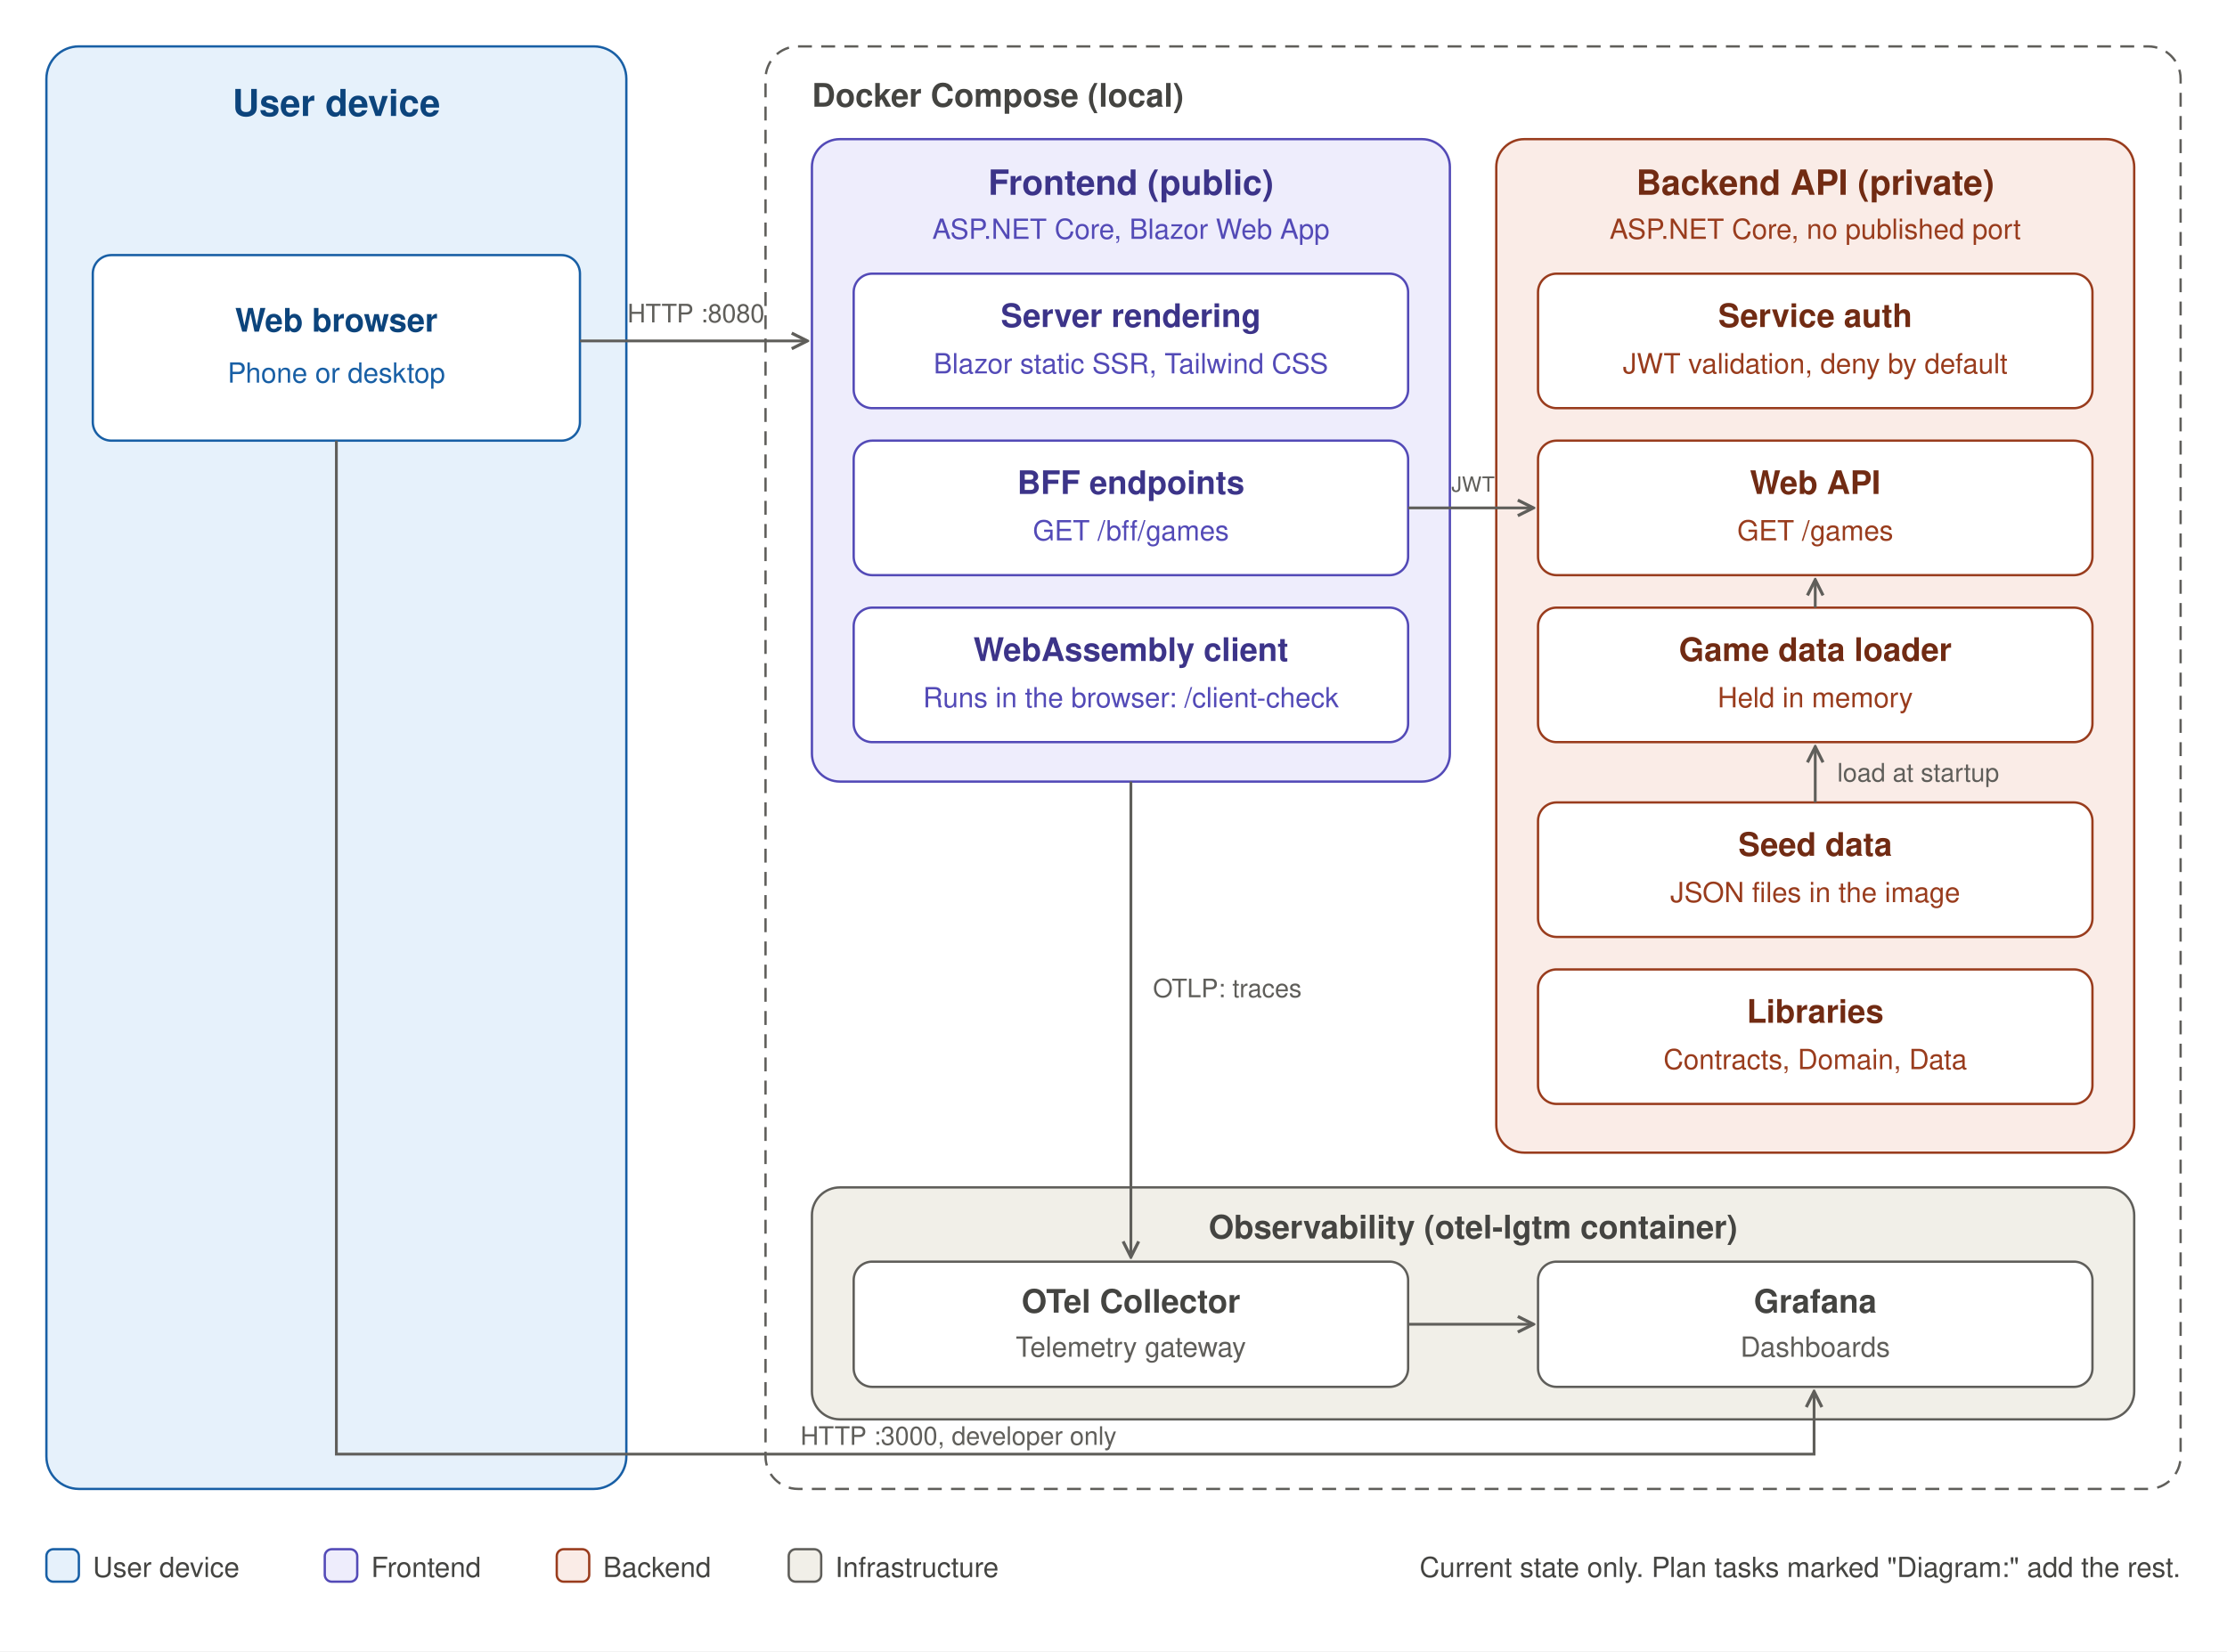
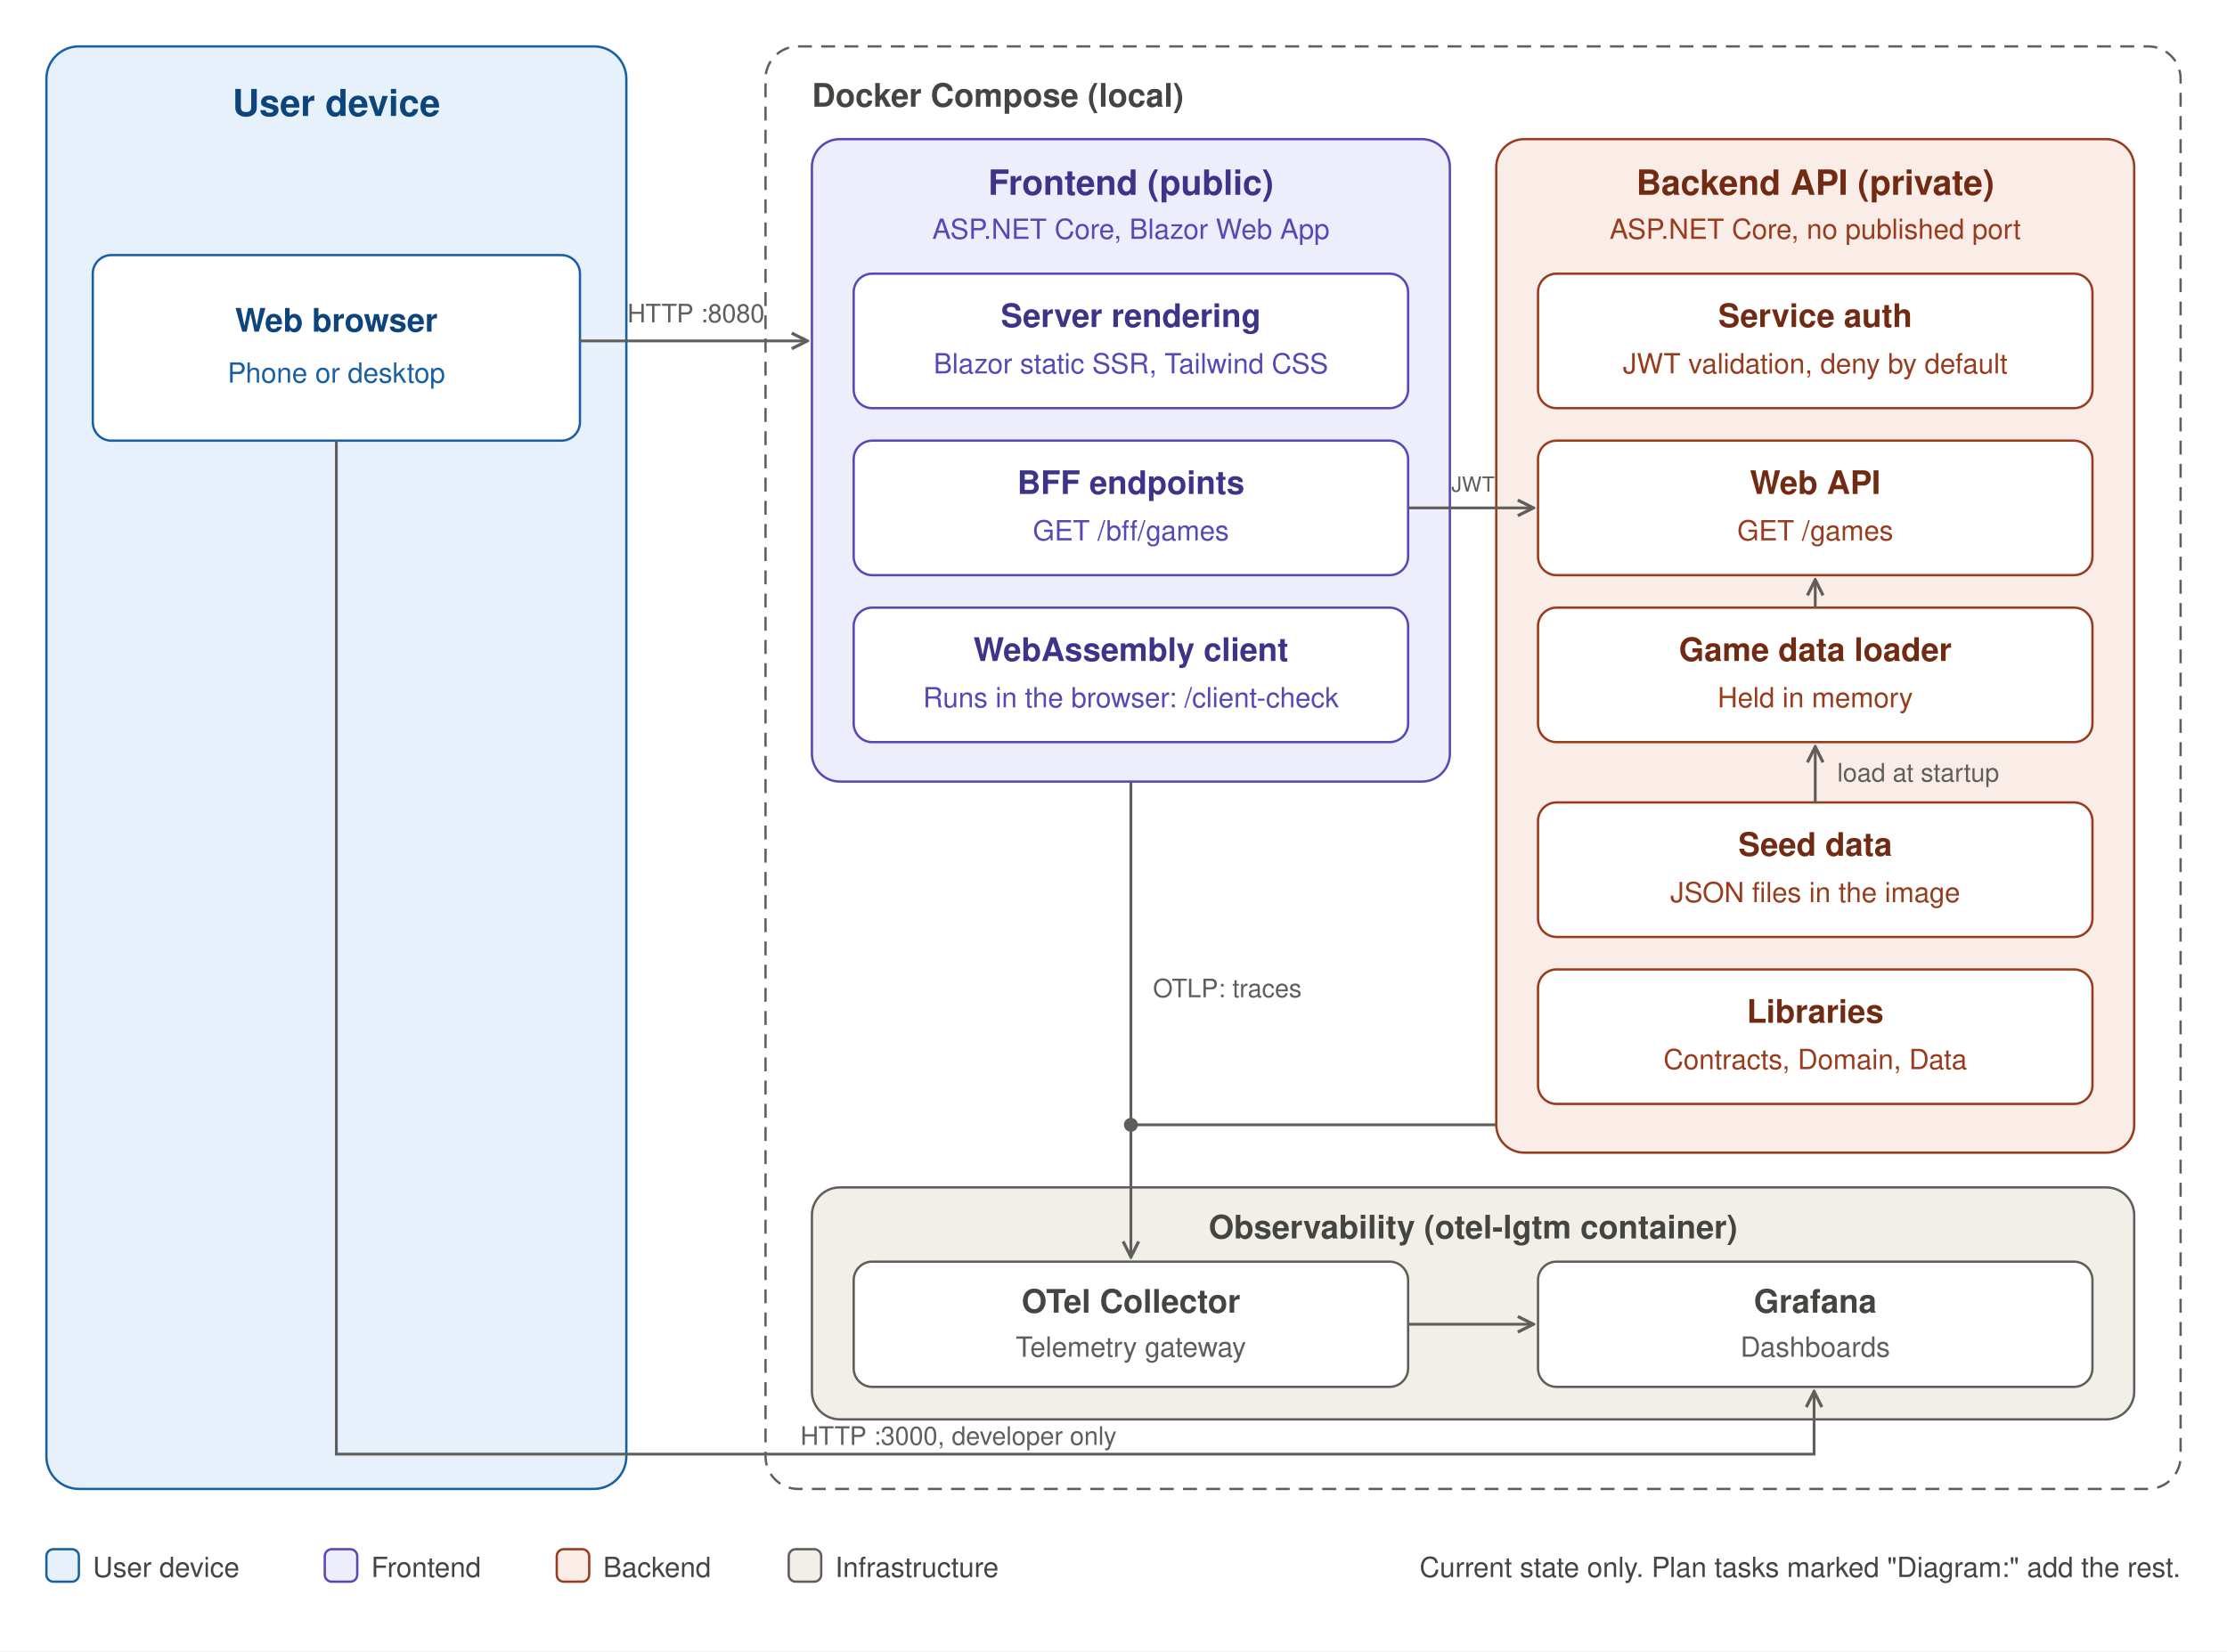
<svg xmlns="http://www.w3.org/2000/svg" width="960" height="712" viewBox="0 0 960 712" font-family="Segoe UI, Helvetica, Arial, sans-serif" role="img">
  <defs>
    <marker id="arrow" viewBox="0 0 10 10" refX="9" refY="5" markerWidth="7" markerHeight="7" orient="auto-start-reverse">
      <path d="M1 1 L9 5 L1 9" fill="none" stroke="#5F5E5A" stroke-width="1.6" />
    </marker>
  </defs>
  <rect width="960" height="712" fill="#FFFFFF" />
  <rect x="20" y="20" width="250" height="622" rx="14" fill="#E6F1FB" stroke="#185FA5" stroke-width="1" />
  <text x="145" y="50" text-anchor="middle" font-size="16" font-weight="600" fill="#0C447C">User device</text>
  <rect x="40" y="110" width="210" height="80" rx="8" fill="#FFFFFF" stroke="#185FA5" stroke-width="1" />
  <text x="145" y="143" text-anchor="middle" font-size="14" font-weight="600" fill="#0C447C">Web browser</text>
  <text x="145" y="165" text-anchor="middle" font-size="12" fill="#185FA5">Phone or desktop</text>
  <rect x="330" y="20" width="610" height="622" rx="14" fill="none" stroke="#5F5E5A" stroke-width="1" stroke-dasharray="6 4" />
  <text x="350" y="46" font-size="14" font-weight="600" fill="#444441">Docker Compose (local)</text>
  <rect x="350" y="60" width="275" height="277" rx="12" fill="#EEEDFC" stroke="#534AB7" stroke-width="1" />
  <text x="487.5" y="84" text-anchor="middle" font-size="15" font-weight="600" fill="#3C3489">Frontend (public)</text>
  <text x="487.5" y="103" text-anchor="middle" font-size="12" fill="#534AB7">ASP.NET Core, Blazor Web App</text>
  <rect x="368" y="118" width="239" height="58" rx="8" fill="#FFFFFF" stroke="#534AB7" stroke-width="1" />
  <text x="487.5" y="141" text-anchor="middle" font-size="14" font-weight="600" fill="#3C3489">Server rendering</text>
  <text x="487.5" y="161" text-anchor="middle" font-size="12" fill="#534AB7">Blazor static SSR, Tailwind CSS</text>
  <rect x="368" y="190" width="239" height="58" rx="8" fill="#FFFFFF" stroke="#534AB7" stroke-width="1" />
  <text x="487.5" y="213" text-anchor="middle" font-size="14" font-weight="600" fill="#3C3489">BFF endpoints</text>
  <text x="487.5" y="233" text-anchor="middle" font-size="12" fill="#534AB7">GET /bff/games</text>
  <rect x="368" y="262" width="239" height="58" rx="8" fill="#FFFFFF" stroke="#534AB7" stroke-width="1" />
  <text x="487.5" y="285" text-anchor="middle" font-size="14" font-weight="600" fill="#3C3489">WebAssembly client</text>
  <text x="487.5" y="305" text-anchor="middle" font-size="12" fill="#534AB7">Runs in the browser: /client-check</text>
  <rect x="645" y="60" width="275" height="437" rx="12" fill="#FAECE7" stroke="#993C1D" stroke-width="1" />
  <text x="782.5" y="84" text-anchor="middle" font-size="15" font-weight="600" fill="#712B13">Backend API (private)</text>
  <text x="782.5" y="103" text-anchor="middle" font-size="12" fill="#993C1D">ASP.NET Core, no published port</text>
  <rect x="663" y="118" width="239" height="58" rx="8" fill="#FFFFFF" stroke="#993C1D" stroke-width="1" />
  <text x="782.5" y="141" text-anchor="middle" font-size="14" font-weight="600" fill="#712B13">Service auth</text>
  <text x="782.5" y="161" text-anchor="middle" font-size="12" fill="#993C1D">JWT validation, deny by default</text>
  <rect x="663" y="190" width="239" height="58" rx="8" fill="#FFFFFF" stroke="#993C1D" stroke-width="1" />
  <text x="782.5" y="213" text-anchor="middle" font-size="14" font-weight="600" fill="#712B13">Web API</text>
  <text x="782.5" y="233" text-anchor="middle" font-size="12" fill="#993C1D">GET /games</text>
  <rect x="663" y="262" width="239" height="58" rx="8" fill="#FFFFFF" stroke="#993C1D" stroke-width="1" />
  <text x="782.5" y="285" text-anchor="middle" font-size="14" font-weight="600" fill="#712B13">Game data loader</text>
  <text x="782.5" y="305" text-anchor="middle" font-size="12" fill="#993C1D">Held in memory</text>
  <rect x="663" y="346" width="239" height="58" rx="8" fill="#FFFFFF" stroke="#993C1D" stroke-width="1" />
  <text x="782.5" y="369" text-anchor="middle" font-size="14" font-weight="600" fill="#712B13">Seed data</text>
  <text x="782.5" y="389" text-anchor="middle" font-size="12" fill="#993C1D">JSON files in the image</text>
  <rect x="663" y="418" width="239" height="58" rx="8" fill="#FFFFFF" stroke="#993C1D" stroke-width="1" />
  <text x="782.5" y="441" text-anchor="middle" font-size="14" font-weight="600" fill="#712B13">Libraries</text>
  <text x="782.5" y="461" text-anchor="middle" font-size="12" fill="#993C1D">Contracts, Domain, Data</text>
  <rect x="350" y="512" width="570" height="100" rx="12" fill="#F1EFE8" stroke="#5F5E5A" stroke-width="1" />
  <text x="635" y="534" text-anchor="middle" font-size="14" font-weight="600" fill="#444441">Observability (otel-lgtm container)</text>
  <rect x="368" y="544" width="239" height="54" rx="8" fill="#FFFFFF" stroke="#5F5E5A" stroke-width="1" />
  <text x="487.5" y="566" text-anchor="middle" font-size="14" font-weight="600" fill="#444441">OTel Collector</text>
  <text x="487.5" y="585" text-anchor="middle" font-size="12" fill="#5F5E5A">Telemetry gateway</text>
  <rect x="663" y="544" width="239" height="54" rx="8" fill="#FFFFFF" stroke="#5F5E5A" stroke-width="1" />
  <text x="782.5" y="566" text-anchor="middle" font-size="14" font-weight="600" fill="#444441">Grafana</text>
  <text x="782.5" y="585" text-anchor="middle" font-size="12" fill="#5F5E5A">Dashboards</text>
  <line x1="250" y1="147" x2="348" y2="147" stroke="#5F5E5A" stroke-width="1.2" marker-end="url(#arrow)" />
  <text x="300" y="139" text-anchor="middle" font-size="11" fill="#5F5E5A">HTTP :8080</text>
  <line x1="607" y1="219" x2="661" y2="219" stroke="#5F5E5A" stroke-width="1.2" marker-end="url(#arrow)" />
  <text x="635" y="212" text-anchor="middle" font-size="9" fill="#5F5E5A">JWT</text>
  <line x1="782.5" y1="346" x2="782.5" y2="322" stroke="#5F5E5A" stroke-width="1.2" marker-end="url(#arrow)" />
  <text x="792" y="337" font-size="11" fill="#5F5E5A">load at startup</text>
  <line x1="782.5" y1="262" x2="782.5" y2="250" stroke="#5F5E5A" stroke-width="1.2" marker-end="url(#arrow)" />
  <line x1="487.5" y1="337" x2="487.5" y2="542" stroke="#5F5E5A" stroke-width="1.2" marker-end="url(#arrow)" />
  <text x="497" y="430" font-size="11" fill="#5F5E5A">OTLP: traces</text>
+   <line x1="645" y1="485" x2="487.5" y2="485" stroke="#5F5E5A" stroke-width="1.2" />
+   <circle cx="487.5" cy="485" r="3" fill="#5F5E5A" />
  <line x1="607" y1="571" x2="661" y2="571" stroke="#5F5E5A" stroke-width="1.2" marker-end="url(#arrow)" />
  <path d="M145 190 L145 627 L782 627 L782 600" fill="none" stroke="#5F5E5A" stroke-width="1.2" marker-end="url(#arrow)" />
  <text x="345" y="623" font-size="11" fill="#5F5E5A">HTTP :3000, developer only</text>
  <rect x="20" y="668" width="14" height="14" rx="3" fill="#E6F1FB" stroke="#185FA5" />
  <text x="40" y="680" font-size="12" fill="#444441">User device</text>
  <rect x="140" y="668" width="14" height="14" rx="3" fill="#EEEDFC" stroke="#534AB7" />
  <text x="160" y="680" font-size="12" fill="#444441">Frontend</text>
  <rect x="240" y="668" width="14" height="14" rx="3" fill="#FAECE7" stroke="#993C1D" />
  <text x="260" y="680" font-size="12" fill="#444441">Backend</text>
  <rect x="340" y="668" width="14" height="14" rx="3" fill="#F1EFE8" stroke="#5F5E5A" />
  <text x="360" y="680" font-size="12" fill="#444441">Infrastructure</text>
  <text x="940" y="680" text-anchor="end" font-size="12" fill="#444441">Current state only. Plan tasks marked "Diagram:" add the rest.</text>
</svg>
